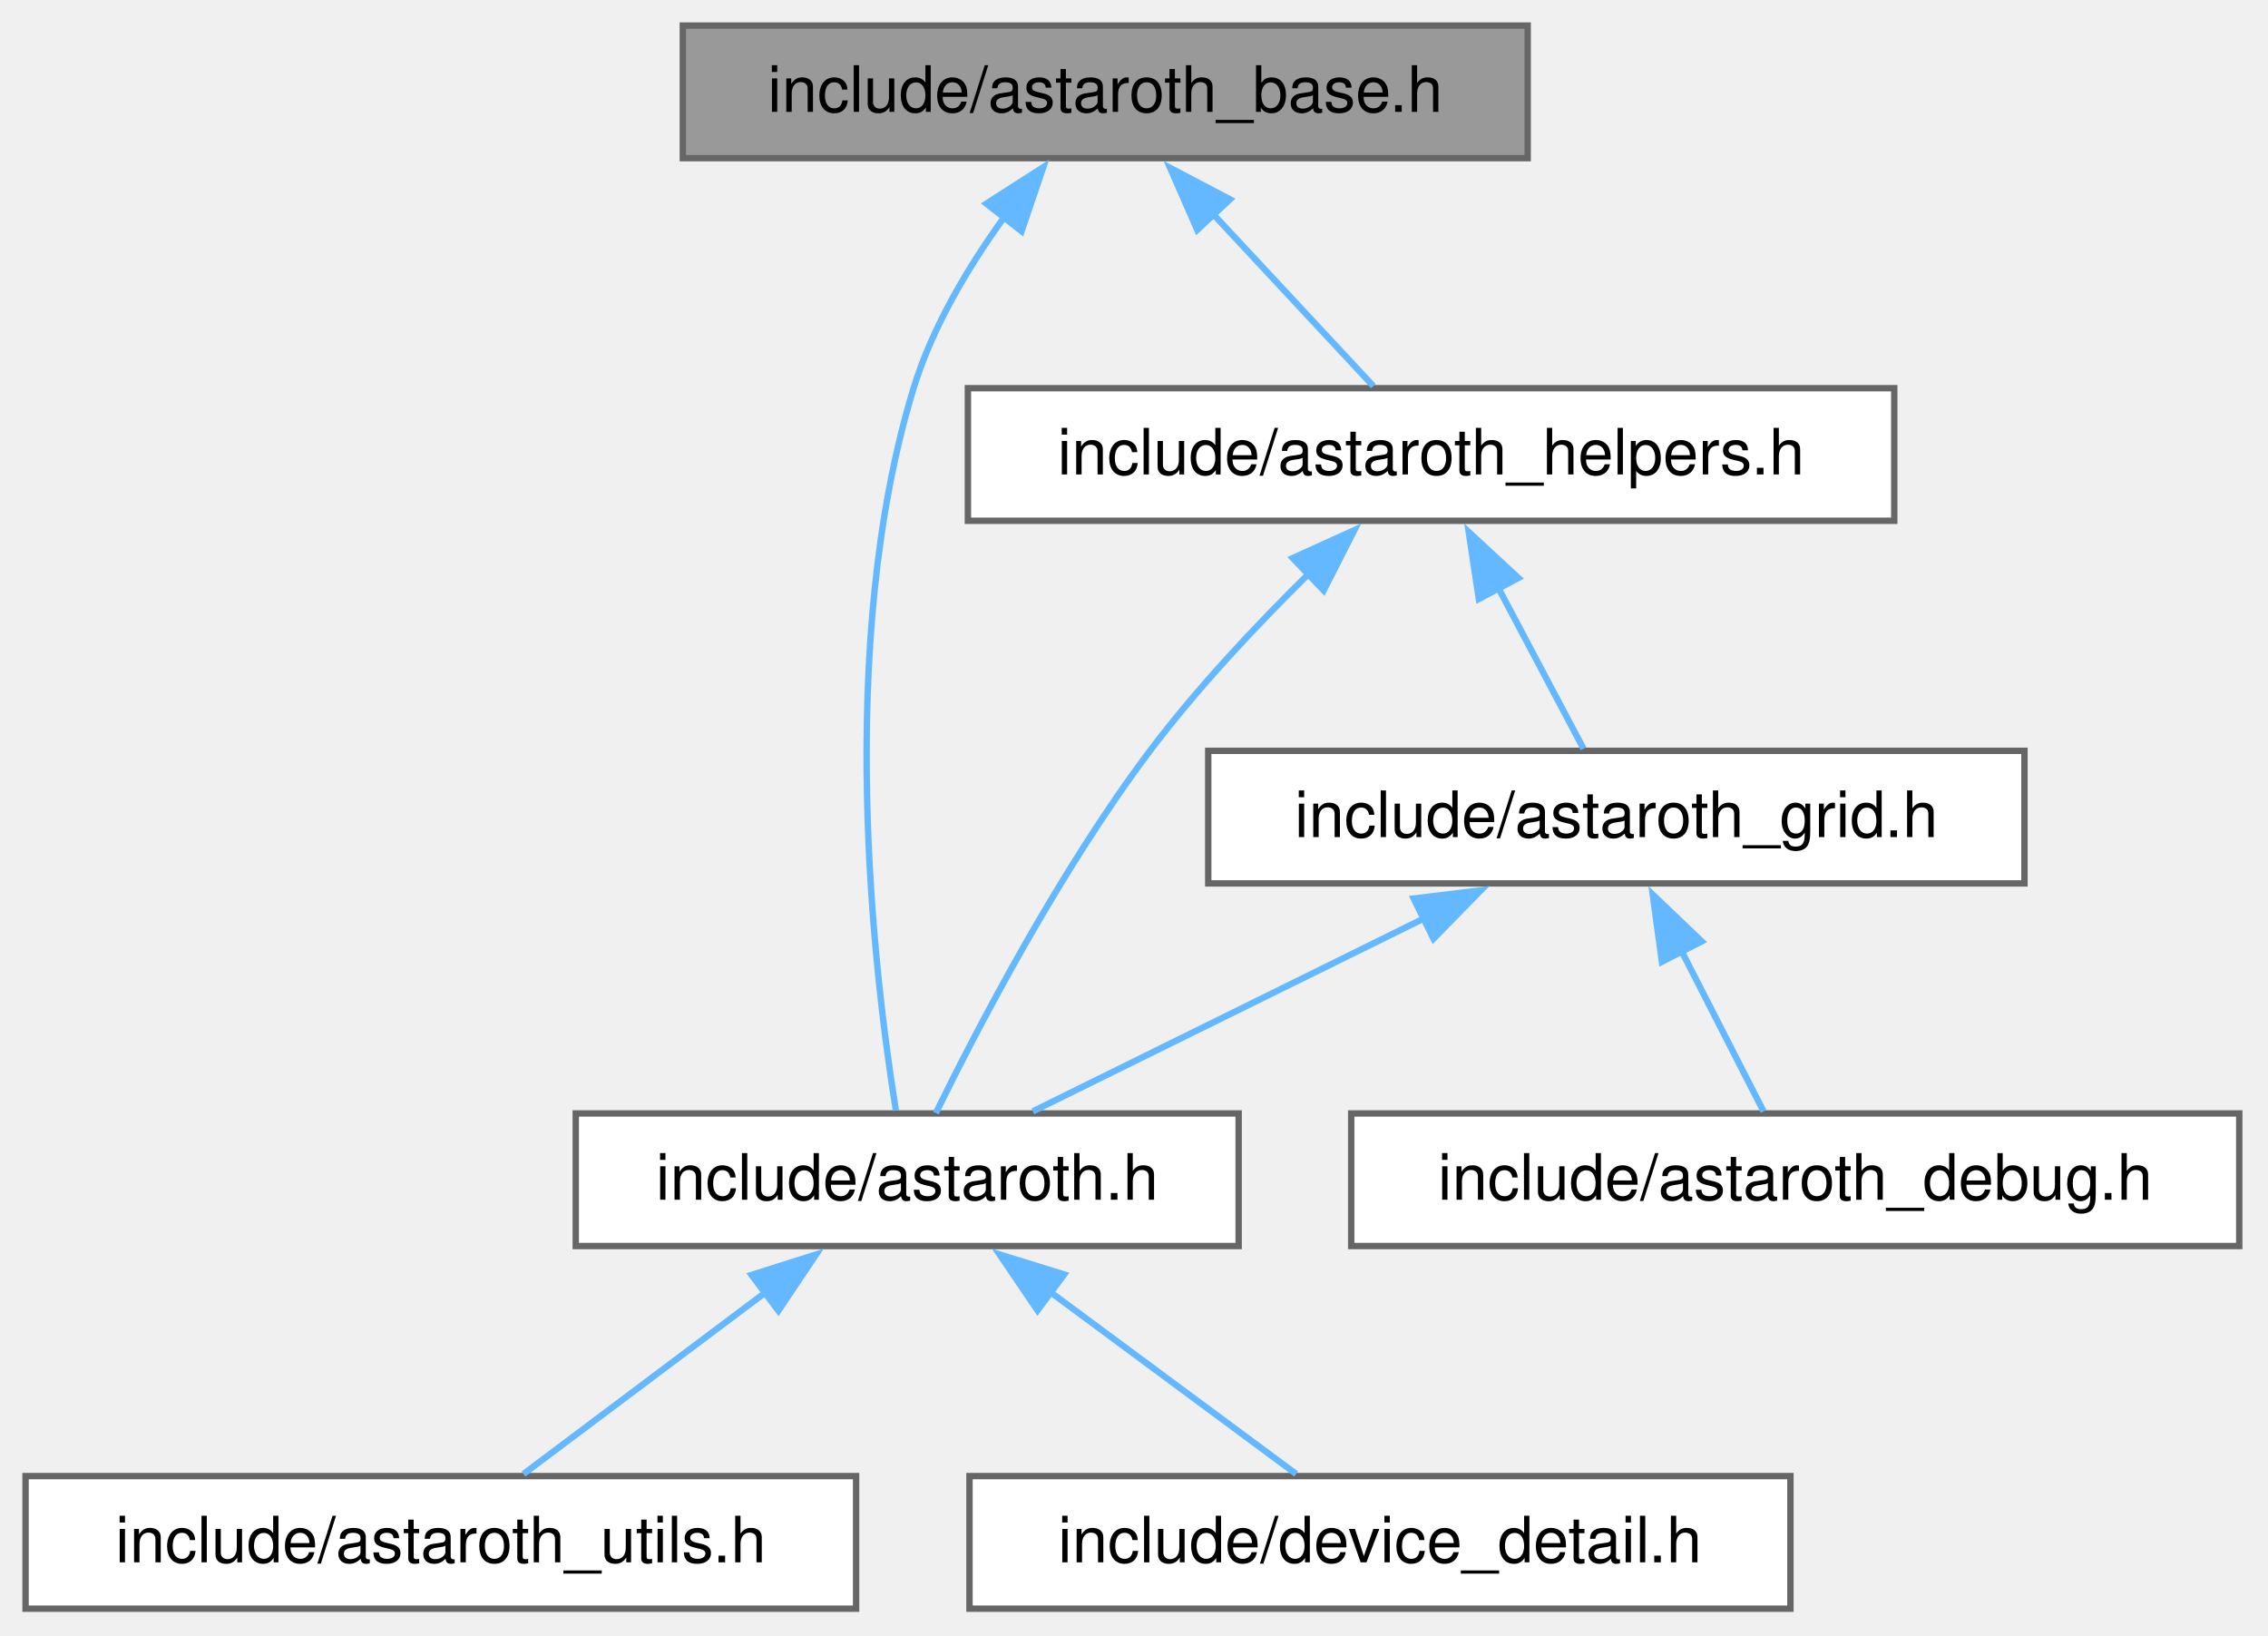
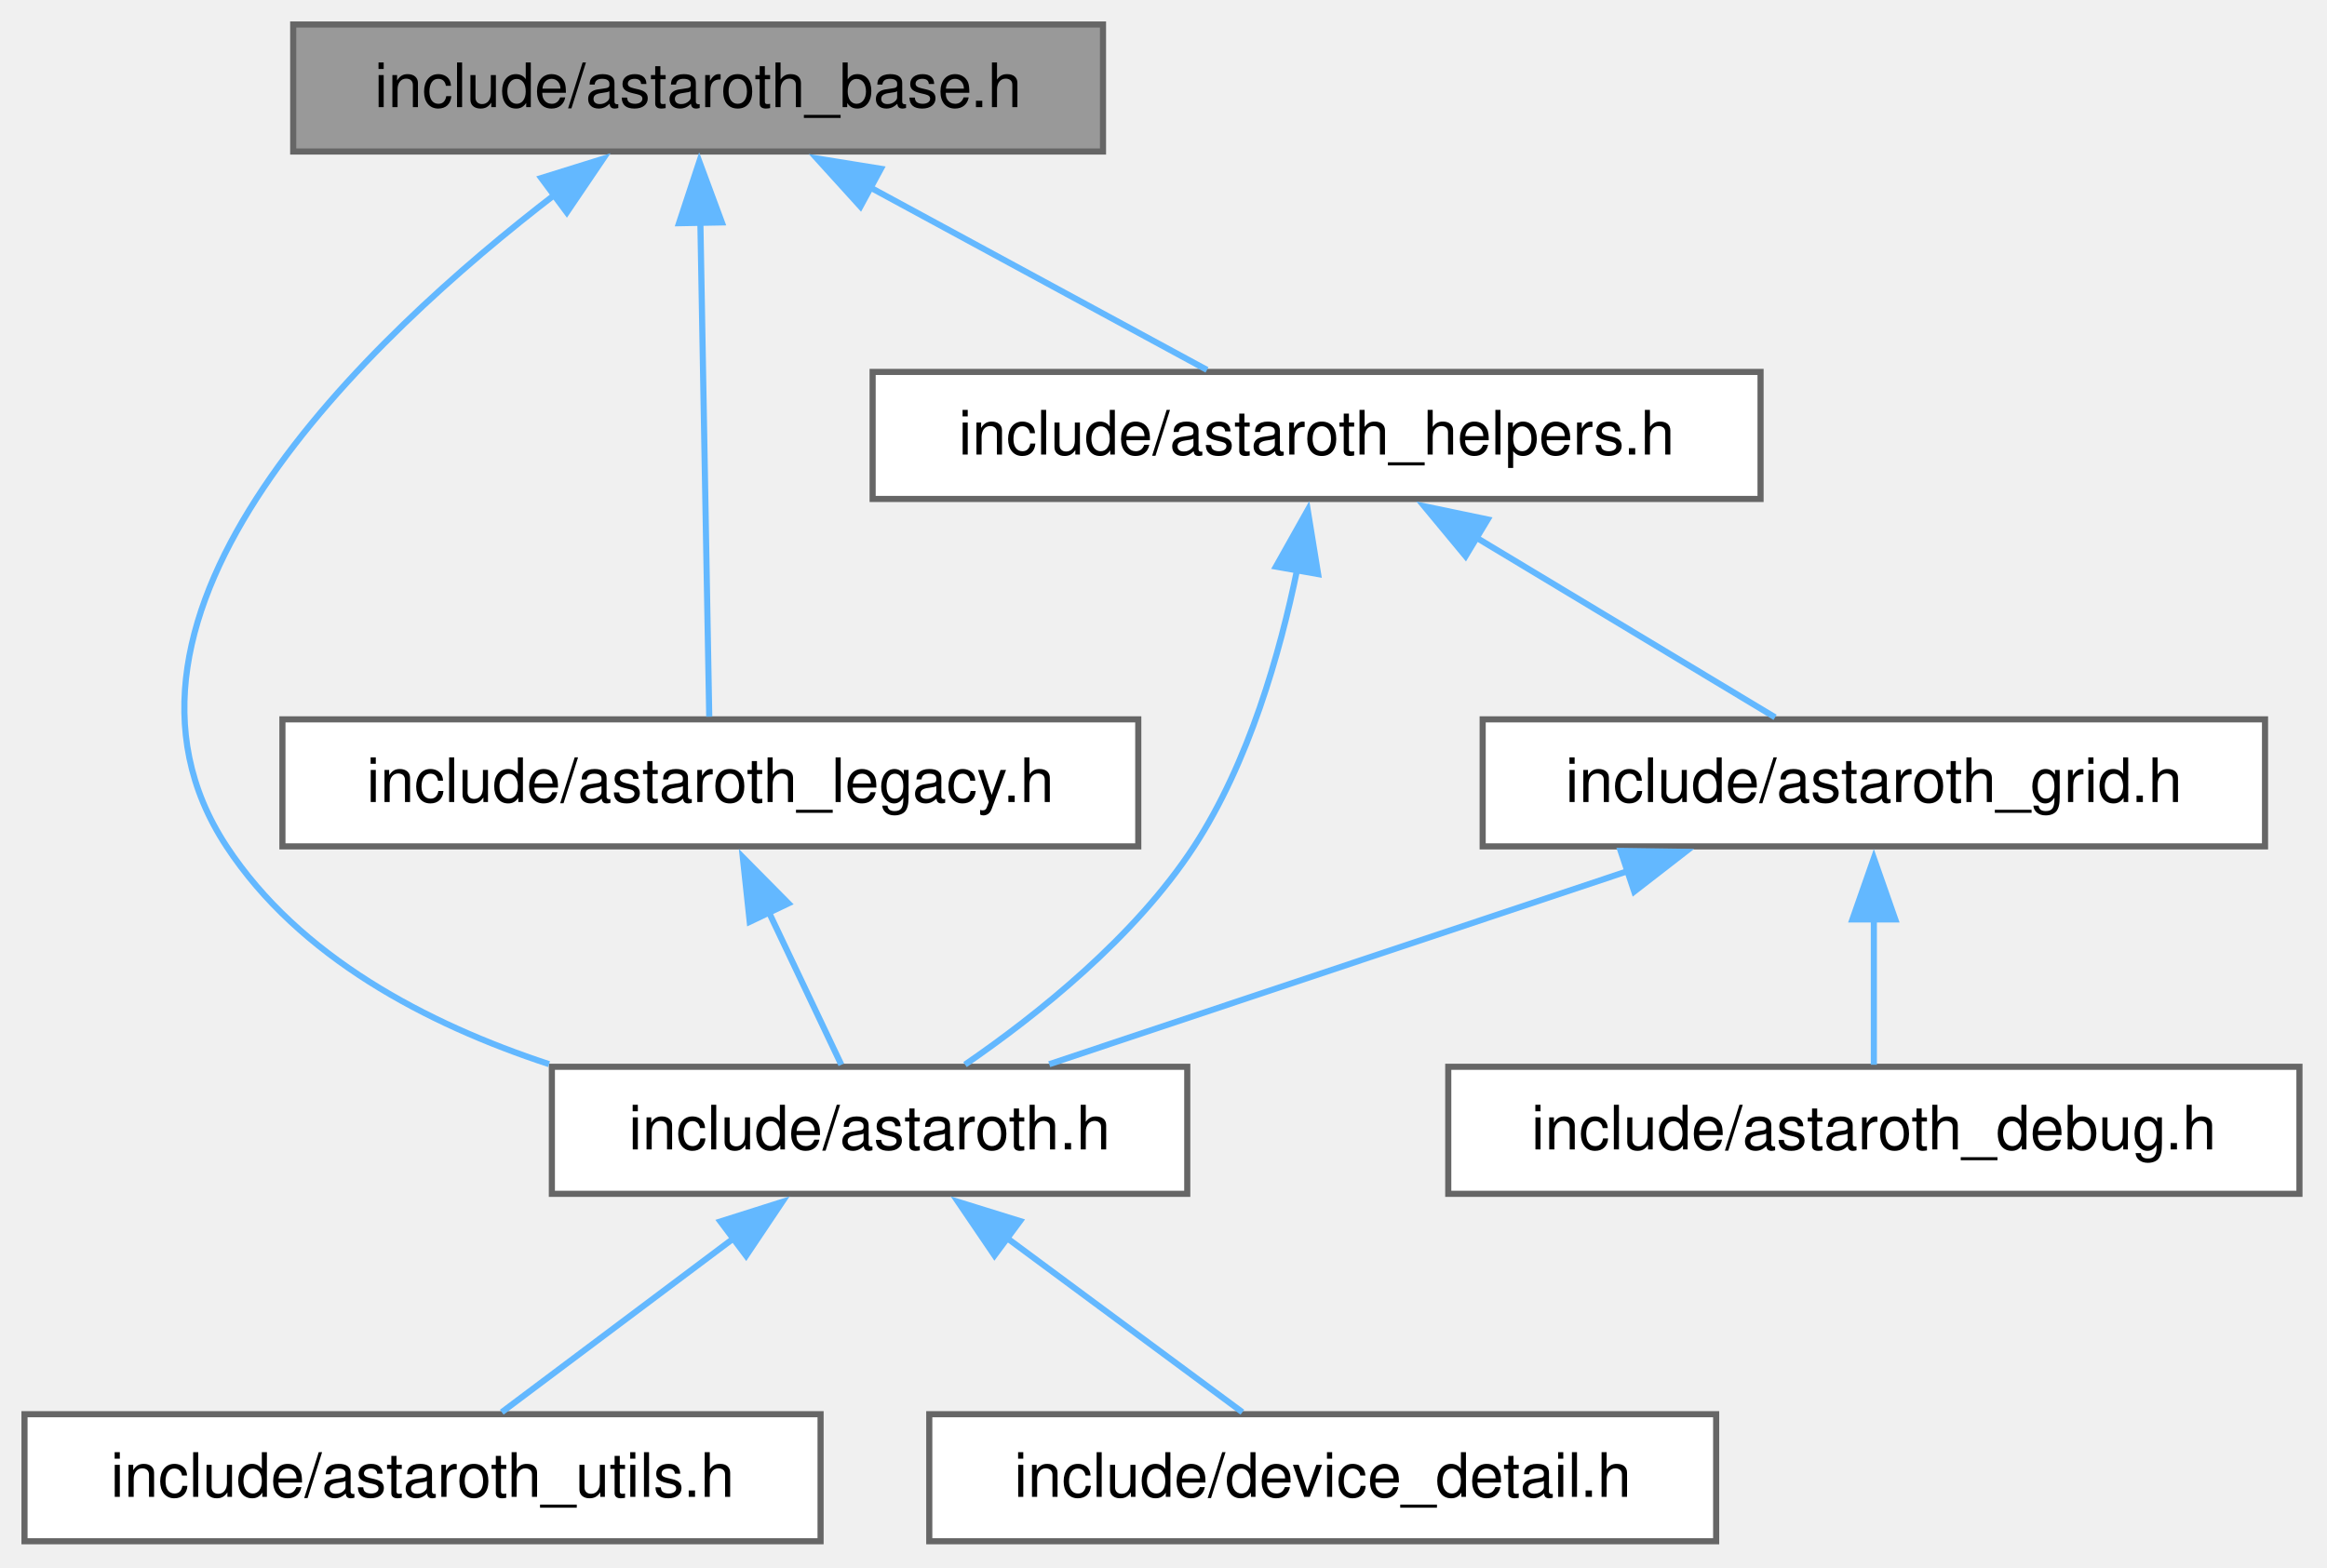
- <svg xmlns="http://www.w3.org/2000/svg" xmlns:xlink="http://www.w3.org/1999/xlink" width="355pt" height="256pt" viewBox="0.00 0.00 355.00 256.00">
+ <svg xmlns="http://www.w3.org/2000/svg" xmlns:xlink="http://www.w3.org/1999/xlink" width="380pt" height="256pt" viewBox="0.00 0.00 380.00 256.00">
  <g id="graph0" class="graph" transform="scale(1 1) rotate(0) translate(4 251.75)">
    <g id="Node000001" class="node">
      <g id="a_Node000001">
        <a xlink:title=" ">
-           <polygon fill="#999999" stroke="#666666" points="235.12,-247.75 102.88,-247.75 102.88,-227 235.12,-227 235.12,-247.75" />
-           <text xml:space="preserve" text-anchor="middle" x="169" y="-234.25" font-family="Helvetica,sans-Serif" font-size="10.00">include/astaroth_base.h</text>
+           <polygon fill="#999999" stroke="#666666" points="176.12,-247.75 43.88,-247.75 43.88,-227 176.12,-227 176.12,-247.75" />
+           <text xml:space="preserve" text-anchor="middle" x="110" y="-234.25" font-family="Helvetica,sans-Serif" font-size="10.00">include/astaroth_base.h</text>
        </a>
      </g>
    </g>
    <g id="Node000002" class="node">
      <g id="a_Node000002">
        <a xlink:href="astaroth_8h.html" target="_top" xlink:title=" ">
          <polygon fill="white" stroke="#666666" points="189.88,-77.5 86.12,-77.5 86.12,-56.75 189.88,-56.75 189.88,-77.5" />
          <text xml:space="preserve" text-anchor="middle" x="138" y="-64" font-family="Helvetica,sans-Serif" font-size="10.00">include/astaroth.h</text>
        </a>
      </g>
    </g>
    <g id="edge1_Node000001_Node000002" class="edge">
      <g id="a_edge1_Node000001_Node000002">
        <a xlink:title=" ">
-           <path fill="none" stroke="#63b8ff" d="M153.32,-217.95C147.66,-210.16 141.95,-200.65 139,-191 126.67,-150.6 132.82,-99.19 136.23,-77.97" />
-           <polygon fill="#63b8ff" stroke="#63b8ff" points="150.39,-219.88 159.31,-225.6 155.9,-215.57 150.39,-219.88" />
+           <path fill="none" stroke="#63b8ff" d="M86.8,-220.11C55.99,-196.45 8.19,-151.25 33,-113.5 44.89,-95.41 65.69,-84.5 85.66,-77.93" />
+           <polygon fill="#63b8ff" stroke="#63b8ff" points="84.39,-222.67 94.5,-225.82 88.56,-217.05 84.39,-222.67" />
        </a>
      </g>
    </g>
    <g id="Node000005" class="node">
      <g id="a_Node000005">
        <a xlink:href="astaroth__helpers_8h.html" target="_top" xlink:title=" ">
-           <polygon fill="white" stroke="#666666" points="292.5,-191 147.5,-191 147.5,-170.25 292.5,-170.25 292.5,-191" />
-           <text xml:space="preserve" text-anchor="middle" x="220" y="-177.5" font-family="Helvetica,sans-Serif" font-size="10.00">include/astaroth_helpers.h</text>
+           <polygon fill="white" stroke="#666666" points="283.5,-191 138.5,-191 138.5,-170.25 283.5,-170.25 283.5,-191" />
+           <text xml:space="preserve" text-anchor="middle" x="211" y="-177.5" font-family="Helvetica,sans-Serif" font-size="10.00">include/astaroth_helpers.h</text>
        </a>
      </g>
    </g>
    <g id="edge4_Node000001_Node000005" class="edge">
      <g id="a_edge4_Node000001_Node000005">
        <a xlink:title=" ">
-           <path fill="none" stroke="#63b8ff" d="M185.86,-218.27C194.24,-209.28 204.02,-198.78 210.96,-191.33" />
-           <polygon fill="#63b8ff" stroke="#63b8ff" points="183.4,-215.78 179.15,-225.48 188.53,-220.55 183.4,-215.78" />
+           <path fill="none" stroke="#63b8ff" d="M137.82,-221.29C155.47,-211.73 177.78,-199.63 193.1,-191.33" />
+           <polygon fill="#63b8ff" stroke="#63b8ff" points="136.51,-218.02 129.39,-225.87 139.85,-224.18 136.51,-218.02" />
+         </a>
+       </g>
+     </g>
+     <g id="Node000008" class="node">
+       <g id="a_Node000008">
+         <a xlink:href="astaroth__legacy_8h.html" target="_top" xlink:title=" ">
+           <polygon fill="white" stroke="#666666" points="181.88,-134.25 42.12,-134.25 42.12,-113.5 181.88,-113.5 181.88,-134.25" />
+           <text xml:space="preserve" text-anchor="middle" x="112" y="-120.75" font-family="Helvetica,sans-Serif" font-size="10.00">include/astaroth_legacy.h</text>
+         </a>
+       </g>
+     </g>
+     <g id="edge9_Node000001_Node000008" class="edge">
+       <g id="a_edge9_Node000001_Node000008">
+         <a xlink:title=" ">
+           <path fill="none" stroke="#63b8ff" d="M110.37,-215.47C110.81,-191.34 111.5,-152.67 111.82,-134.68" />
+           <polygon fill="#63b8ff" stroke="#63b8ff" points="106.88,-215.29 110.2,-225.36 113.88,-215.42 106.88,-215.29" />
        </a>
      </g>
    </g>
    <g id="Node000003" class="node">
      <g id="a_Node000003">
        <a xlink:href="astaroth__utils_8h.html" target="_top" xlink:title="Functions for loading and updating AcMeshInfo.">
          <polygon fill="white" stroke="#666666" points="130,-20.75 0,-20.75 0,0 130,0 130,-20.75" />
          <text xml:space="preserve" text-anchor="middle" x="65" y="-7.25" font-family="Helvetica,sans-Serif" font-size="10.00">include/astaroth_utils.h</text>
        </a>
      </g>
    </g>
    <g id="edge2_Node000002_Node000003" class="edge">
      <g id="a_edge2_Node000002_Node000003">
        <a xlink:title=" ">
          <path fill="none" stroke="#63b8ff" d="M116.08,-49.69C103.64,-40.36 88.49,-29 77.94,-21.08" />
          <polygon fill="#63b8ff" stroke="#63b8ff" points="113.64,-52.23 123.74,-55.43 117.84,-46.63 113.64,-52.23" />
        </a>
      </g>
    </g>
    <g id="Node000004" class="node">
      <g id="a_Node000004">
        <a xlink:href="device__detail_8h.html" target="_top" xlink:title=" ">
          <polygon fill="white" stroke="#666666" points="276.25,-20.75 147.75,-20.75 147.75,0 276.25,0 276.25,-20.75" />
          <text xml:space="preserve" text-anchor="middle" x="212" y="-7.25" font-family="Helvetica,sans-Serif" font-size="10.00">include/device_detail.h</text>
        </a>
      </g>
    </g>
    <g id="edge3_Node000002_Node000004" class="edge">
      <g id="a_edge3_Node000002_Node000004">
        <a xlink:title=" ">
          <path fill="none" stroke="#63b8ff" d="M160.22,-49.69C172.83,-40.36 188.18,-29 198.88,-21.08" />
          <polygon fill="#63b8ff" stroke="#63b8ff" points="158.4,-46.68 152.45,-55.44 162.57,-52.3 158.4,-46.68" />
        </a>
      </g>
    </g>
    <g id="edge5_Node000005_Node000002" class="edge">
      <g id="a_edge5_Node000005_Node000002">
        <a xlink:title=" ">
-           <path fill="none" stroke="#63b8ff" d="M200.84,-161.94C192.68,-153.91 183.37,-144.03 176,-134.25 161.82,-115.43 148.98,-90.81 142.48,-77.56" />
-           <polygon fill="#63b8ff" stroke="#63b8ff" points="198.35,-164.41 207.99,-168.79 203.19,-159.35 198.35,-164.41" />
+           <path fill="none" stroke="#63b8ff" d="M207.83,-158.75C205.02,-145.04 199.93,-127.19 191,-113.5 181.33,-98.69 165.46,-86.01 153.59,-77.86" />
+           <polygon fill="#63b8ff" stroke="#63b8ff" points="204.36,-159.2 209.55,-168.44 211.25,-157.98 204.36,-159.2" />
        </a>
      </g>
    </g>
    <g id="Node000006" class="node">
      <g id="a_Node000006">
        <a xlink:href="astaroth__grid_8h.html" target="_top" xlink:title=" ">
-           <polygon fill="white" stroke="#666666" points="312.88,-134.25 185.12,-134.25 185.12,-113.5 312.88,-113.5 312.88,-134.25" />
-           <text xml:space="preserve" text-anchor="middle" x="249" y="-120.75" font-family="Helvetica,sans-Serif" font-size="10.00">include/astaroth_grid.h</text>
+           <polygon fill="white" stroke="#666666" points="365.88,-134.25 238.12,-134.25 238.12,-113.5 365.88,-113.5 365.88,-134.25" />
+           <text xml:space="preserve" text-anchor="middle" x="302" y="-120.75" font-family="Helvetica,sans-Serif" font-size="10.00">include/astaroth_grid.h</text>
        </a>
      </g>
    </g>
    <g id="edge6_Node000005_Node000006" class="edge">
      <g id="a_edge6_Node000005_Node000006">
        <a xlink:title=" ">
-           <path fill="none" stroke="#63b8ff" d="M230.49,-159.82C235.04,-151.23 240.16,-141.56 243.86,-134.58" />
-           <polygon fill="#63b8ff" stroke="#63b8ff" points="227.48,-158.02 225.89,-168.5 233.67,-161.3 227.48,-158.02" />
+           <path fill="none" stroke="#63b8ff" d="M236.96,-164.01C252.72,-154.53 272.33,-142.73 285.87,-134.58" />
+           <polygon fill="#63b8ff" stroke="#63b8ff" points="235.33,-160.9 228.57,-169.06 238.94,-166.9 235.33,-160.9" />
        </a>
      </g>
    </g>
    <g id="edge7_Node000006_Node000002" class="edge">
      <g id="a_edge7_Node000006_Node000002">
        <a xlink:title=" ">
-           <path fill="none" stroke="#63b8ff" d="M218.97,-108.06C199.49,-98.45 174.67,-86.21 157.67,-77.83" />
-           <polygon fill="#63b8ff" stroke="#63b8ff" points="217.28,-111.13 227.8,-112.42 220.38,-104.85 217.28,-111.13" />
+           <path fill="none" stroke="#63b8ff" d="M262,-109.52C232.75,-99.76 193.74,-86.73 167.34,-77.92" />
+           <polygon fill="#63b8ff" stroke="#63b8ff" points="260.65,-112.76 271.24,-112.61 262.87,-106.12 260.65,-112.76" />
        </a>
      </g>
    </g>
    <g id="Node000007" class="node">
      <g id="a_Node000007">
        <a xlink:href="astaroth__debug_8h.html" target="_top" xlink:title=" ">
-           <polygon fill="white" stroke="#666666" points="346.5,-77.5 207.5,-77.5 207.5,-56.75 346.5,-56.75 346.5,-77.5" />
-           <text xml:space="preserve" text-anchor="middle" x="277" y="-64" font-family="Helvetica,sans-Serif" font-size="10.00">include/astaroth_debug.h</text>
+           <polygon fill="white" stroke="#666666" points="371.5,-77.5 232.5,-77.5 232.5,-56.75 371.5,-56.75 371.5,-77.5" />
+           <text xml:space="preserve" text-anchor="middle" x="302" y="-64" font-family="Helvetica,sans-Serif" font-size="10.00">include/astaroth_debug.h</text>
        </a>
      </g>
    </g>
    <g id="edge8_Node000006_Node000007" class="edge">
      <g id="a_edge8_Node000006_Node000007">
        <a xlink:title=" ">
-           <path fill="none" stroke="#63b8ff" d="M259.13,-103.07C263.52,-94.48 268.47,-84.81 272.04,-77.83" />
-           <polygon fill="#63b8ff" stroke="#63b8ff" points="256.13,-101.24 254.7,-111.74 262.36,-104.43 256.13,-101.24" />
+           <path fill="none" stroke="#63b8ff" d="M302,-101.63C302,-93.41 302,-84.43 302,-77.83" />
+           <polygon fill="#63b8ff" stroke="#63b8ff" points="298.5,-101.57 302,-111.57 305.5,-101.57 298.5,-101.57" />
+         </a>
+       </g>
+     </g>
+     <g id="edge10_Node000008_Node000002" class="edge">
+       <g id="a_edge10_Node000008_Node000002">
+         <a xlink:title=" ">
+           <path fill="none" stroke="#63b8ff" d="M121.54,-102.78C125.59,-94.27 130.11,-84.74 133.39,-77.83" />
+           <polygon fill="#63b8ff" stroke="#63b8ff" points="118.43,-101.18 117.3,-111.72 124.75,-104.19 118.43,-101.18" />
        </a>
      </g>
    </g>
  </g>
</svg>
